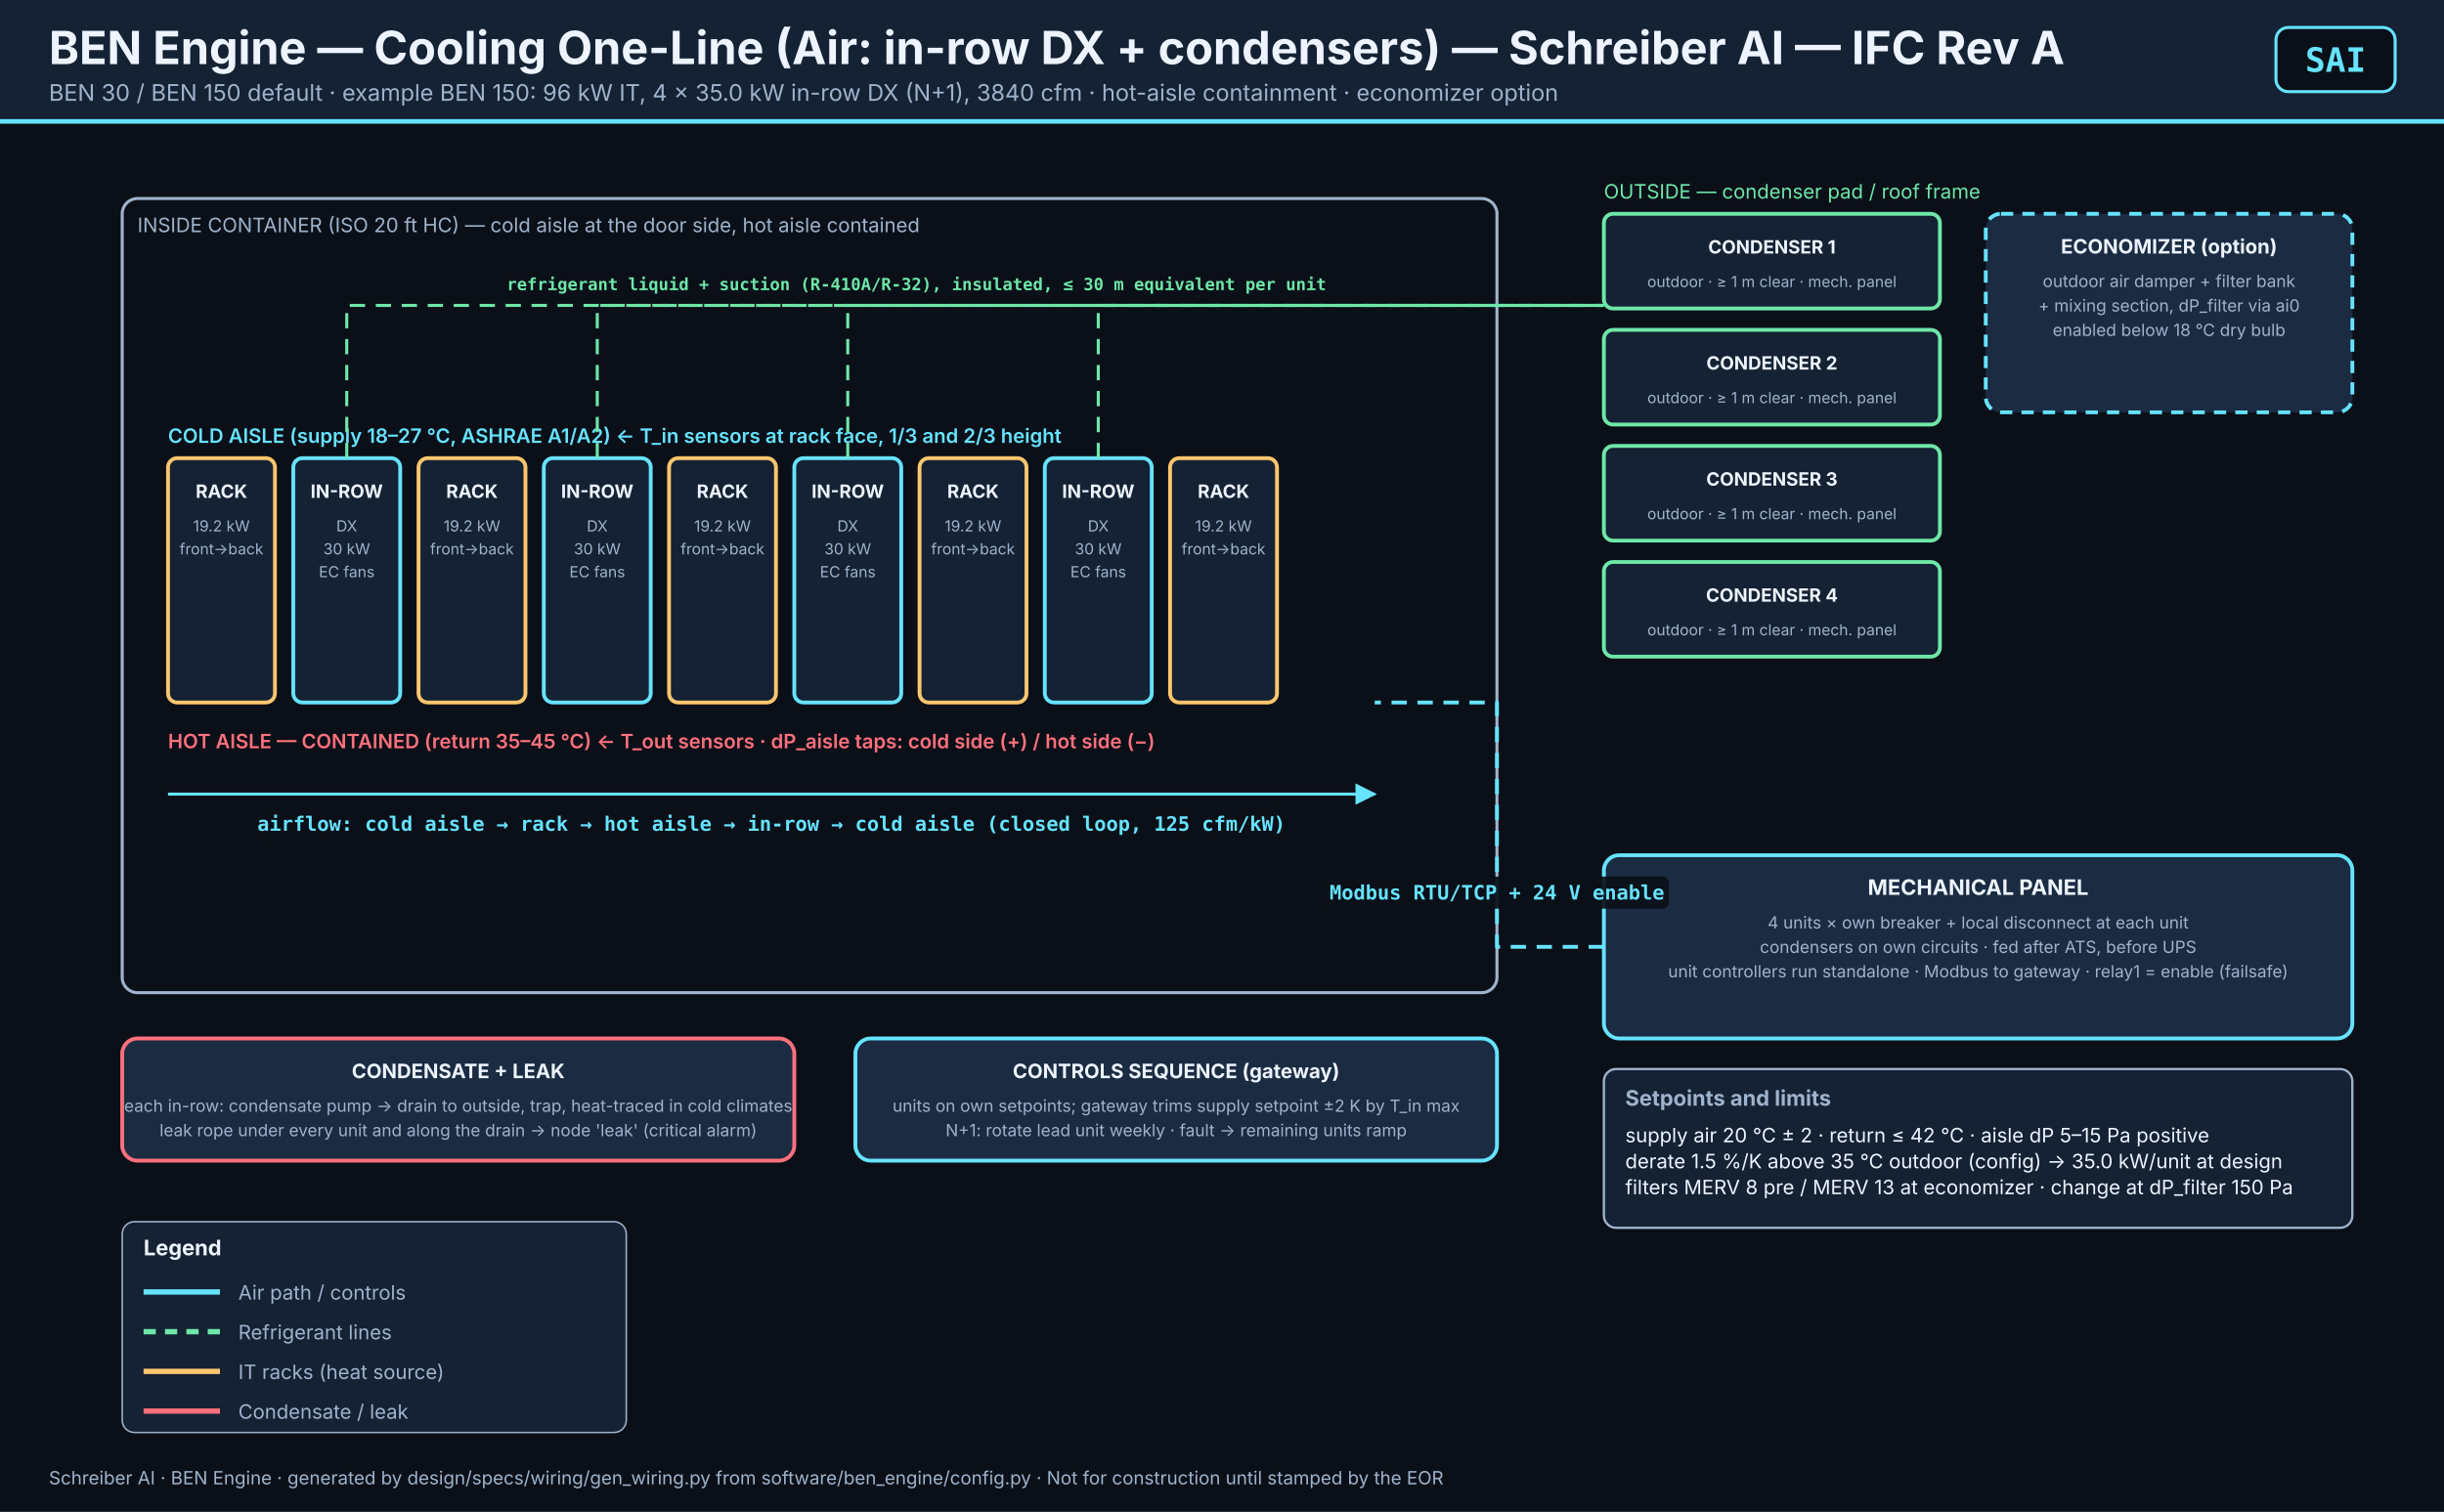
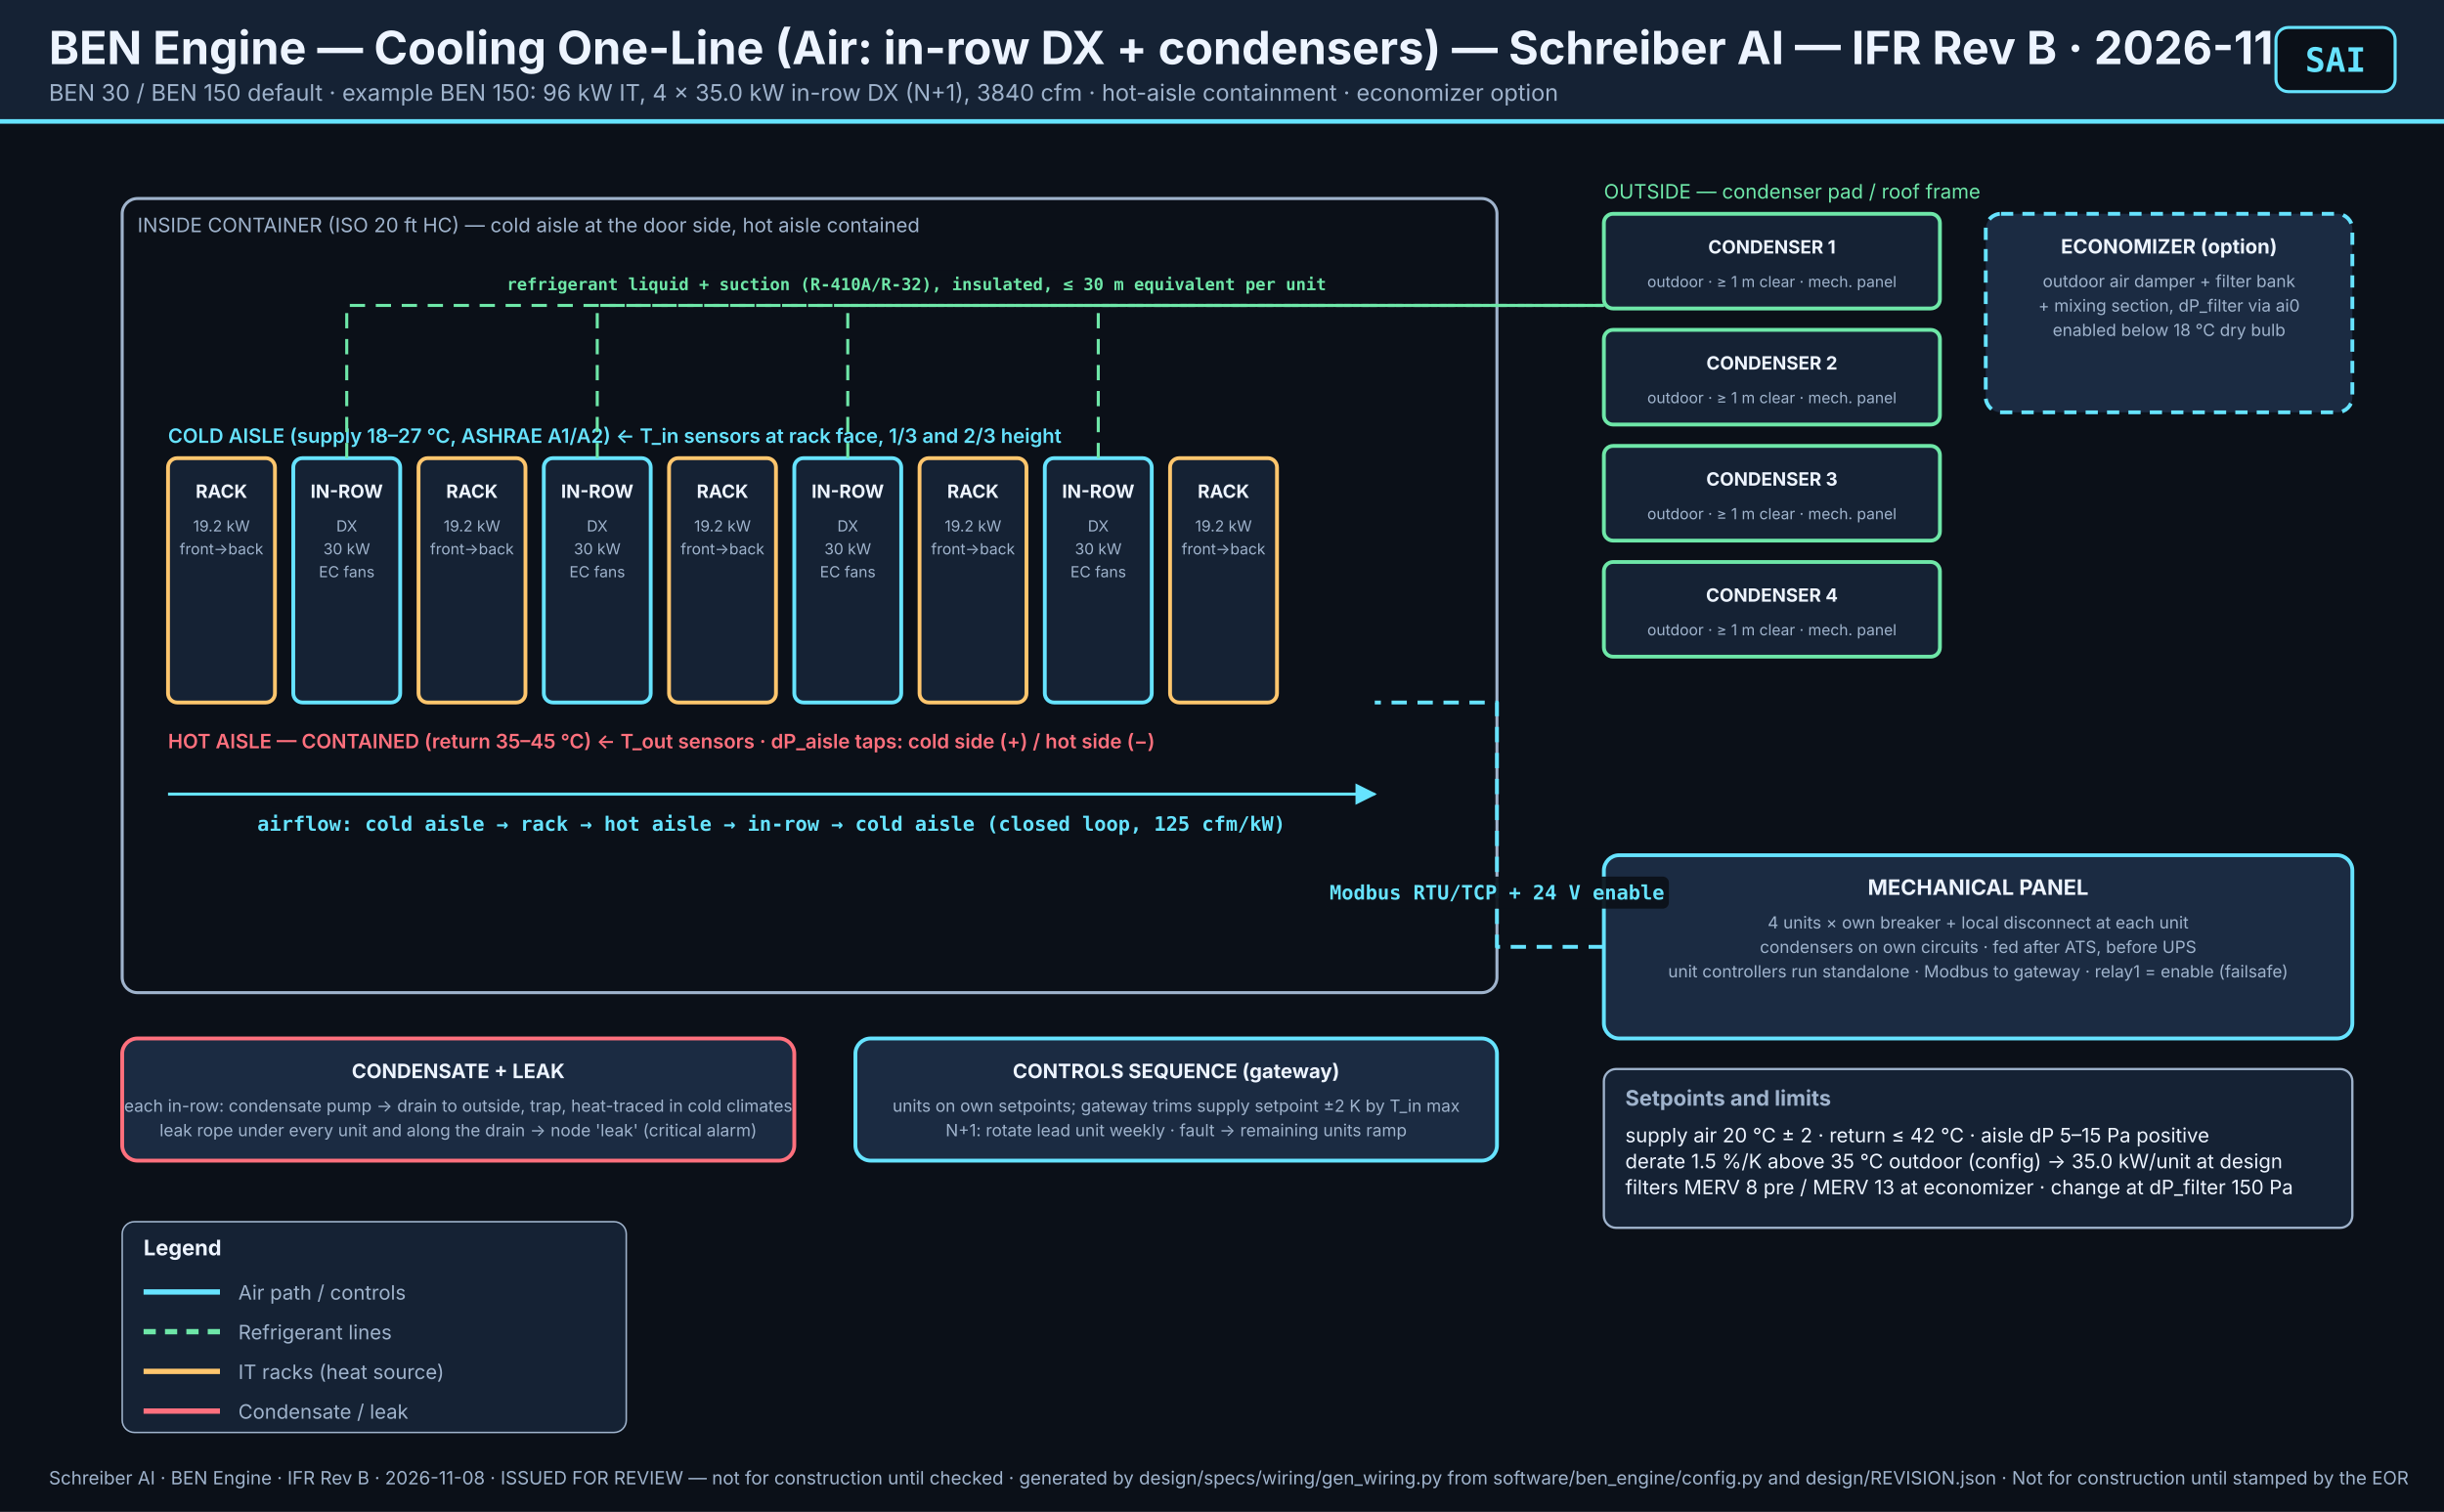
<svg xmlns="http://www.w3.org/2000/svg" viewBox="0 0 1600 990" width="1600" height="990" role="img" aria-label="04_cooling_one_line_air.svg">
  <defs>
    <marker id="arr-66E3FF" viewBox="0 0 10 10" refX="9" refY="5" markerWidth="7" markerHeight="7" orient="auto-start-reverse">
      <path d="M0,0 L10,5 L0,10 z" fill="#66E3FF" />
    </marker>
    <marker id="arr-FFC66D" viewBox="0 0 10 10" refX="9" refY="5" markerWidth="7" markerHeight="7" orient="auto-start-reverse">
      <path d="M0,0 L10,5 L0,10 z" fill="#FFC66D" />
    </marker>
    <marker id="arr-FF707D" viewBox="0 0 10 10" refX="9" refY="5" markerWidth="7" markerHeight="7" orient="auto-start-reverse">
      <path d="M0,0 L10,5 L0,10 z" fill="#FF707D" />
    </marker>
    <marker id="arr-6EE7A8" viewBox="0 0 10 10" refX="9" refY="5" markerWidth="7" markerHeight="7" orient="auto-start-reverse">
      <path d="M0,0 L10,5 L0,10 z" fill="#6EE7A8" />
    </marker>
    <marker id="arr-9FB3CC" viewBox="0 0 10 10" refX="9" refY="5" markerWidth="7" markerHeight="7" orient="auto-start-reverse">
      <path d="M0,0 L10,5 L0,10 z" fill="#9FB3CC" />
    </marker>
  </defs>
  <rect width="1600" height="990" fill="#0B1018" />
  <rect x="0" y="0" width="1600" height="78" fill="#152234" />
  <rect x="0" y="78" width="1600" height="3" fill="#66E3FF" />
-   <text x="32" y="42" font-family="'Inter','Segoe UI',system-ui,sans-serif" font-size="30" font-weight="700" fill="#EDF4FF" text-anchor="start">BEN Engine — Cooling One-Line (Air: in-row DX + condensers) — Schreiber AI — IFC Rev A</text>
+   <text x="32" y="42" font-family="'Inter','Segoe UI',system-ui,sans-serif" font-size="30" font-weight="700" fill="#EDF4FF" text-anchor="start">BEN Engine — Cooling One-Line (Air: in-row DX + condensers) — Schreiber AI — IFR Rev B · 2026-11-08</text>
  <text x="32" y="66" font-family="'Inter','Segoe UI',system-ui,sans-serif" font-size="15" font-weight="400" fill="#9FB3CC" text-anchor="start">BEN 30 / BEN 150 default · example BEN 150: 96 kW IT, 4 × 35.0 kW in-row DX (N+1), 3840 cfm · hot-aisle containment · economizer option</text>
  <rect x="1490" y="18" width="78" height="42" rx="8" fill="#0B1018" stroke="#66E3FF" stroke-width="2" />
  <text x="1529" y="47" font-family="'JetBrains Mono',Consolas,monospace" font-size="22" font-weight="800" fill="#66E3FF" text-anchor="middle">SAI</text>
  <rect x="80" y="130" width="900" height="520" rx="10" fill="none" stroke="#9FB3CC" stroke-width="2" />
  <text x="90" y="152" font-family="'Inter','Segoe UI',system-ui,sans-serif" font-size="13" font-weight="400" fill="#9FB3CC" text-anchor="start">INSIDE CONTAINER (ISO 20 ft HC)  — cold aisle at the door side, hot aisle contained</text>
  <rect x="110" y="300" width="70" height="160" rx="6" fill="#152234" stroke="#FFC66D" stroke-width="2.5" />
  <text x="145.0" y="326" font-family="'Inter','Segoe UI',system-ui,sans-serif" font-size="12" font-weight="700" fill="#EDF4FF" text-anchor="middle">RACK</text>
  <text x="145.0" y="348" font-family="'Inter','Segoe UI',system-ui,sans-serif" font-size="10" font-weight="400" fill="#9FB3CC" text-anchor="middle">19.2 kW</text>
  <text x="145.0" y="363" font-family="'Inter','Segoe UI',system-ui,sans-serif" font-size="10" font-weight="400" fill="#9FB3CC" text-anchor="middle">front→back</text>
  <rect x="192" y="300" width="70" height="160" rx="6" fill="#152234" stroke="#66E3FF" stroke-width="2.5" />
  <text x="227.0" y="326" font-family="'Inter','Segoe UI',system-ui,sans-serif" font-size="12" font-weight="700" fill="#EDF4FF" text-anchor="middle">IN-ROW</text>
  <text x="227.0" y="348" font-family="'Inter','Segoe UI',system-ui,sans-serif" font-size="10" font-weight="400" fill="#9FB3CC" text-anchor="middle">DX</text>
  <text x="227.0" y="363" font-family="'Inter','Segoe UI',system-ui,sans-serif" font-size="10" font-weight="400" fill="#9FB3CC" text-anchor="middle">30 kW</text>
  <text x="227.0" y="378" font-family="'Inter','Segoe UI',system-ui,sans-serif" font-size="10" font-weight="400" fill="#9FB3CC" text-anchor="middle">EC fans</text>
  <rect x="274" y="300" width="70" height="160" rx="6" fill="#152234" stroke="#FFC66D" stroke-width="2.5" />
  <text x="309.0" y="326" font-family="'Inter','Segoe UI',system-ui,sans-serif" font-size="12" font-weight="700" fill="#EDF4FF" text-anchor="middle">RACK</text>
  <text x="309.0" y="348" font-family="'Inter','Segoe UI',system-ui,sans-serif" font-size="10" font-weight="400" fill="#9FB3CC" text-anchor="middle">19.2 kW</text>
  <text x="309.0" y="363" font-family="'Inter','Segoe UI',system-ui,sans-serif" font-size="10" font-weight="400" fill="#9FB3CC" text-anchor="middle">front→back</text>
  <rect x="356" y="300" width="70" height="160" rx="6" fill="#152234" stroke="#66E3FF" stroke-width="2.5" />
  <text x="391.0" y="326" font-family="'Inter','Segoe UI',system-ui,sans-serif" font-size="12" font-weight="700" fill="#EDF4FF" text-anchor="middle">IN-ROW</text>
  <text x="391.0" y="348" font-family="'Inter','Segoe UI',system-ui,sans-serif" font-size="10" font-weight="400" fill="#9FB3CC" text-anchor="middle">DX</text>
  <text x="391.0" y="363" font-family="'Inter','Segoe UI',system-ui,sans-serif" font-size="10" font-weight="400" fill="#9FB3CC" text-anchor="middle">30 kW</text>
  <text x="391.0" y="378" font-family="'Inter','Segoe UI',system-ui,sans-serif" font-size="10" font-weight="400" fill="#9FB3CC" text-anchor="middle">EC fans</text>
  <rect x="438" y="300" width="70" height="160" rx="6" fill="#152234" stroke="#FFC66D" stroke-width="2.5" />
  <text x="473.0" y="326" font-family="'Inter','Segoe UI',system-ui,sans-serif" font-size="12" font-weight="700" fill="#EDF4FF" text-anchor="middle">RACK</text>
  <text x="473.0" y="348" font-family="'Inter','Segoe UI',system-ui,sans-serif" font-size="10" font-weight="400" fill="#9FB3CC" text-anchor="middle">19.2 kW</text>
  <text x="473.0" y="363" font-family="'Inter','Segoe UI',system-ui,sans-serif" font-size="10" font-weight="400" fill="#9FB3CC" text-anchor="middle">front→back</text>
  <rect x="520" y="300" width="70" height="160" rx="6" fill="#152234" stroke="#66E3FF" stroke-width="2.5" />
  <text x="555.0" y="326" font-family="'Inter','Segoe UI',system-ui,sans-serif" font-size="12" font-weight="700" fill="#EDF4FF" text-anchor="middle">IN-ROW</text>
  <text x="555.0" y="348" font-family="'Inter','Segoe UI',system-ui,sans-serif" font-size="10" font-weight="400" fill="#9FB3CC" text-anchor="middle">DX</text>
  <text x="555.0" y="363" font-family="'Inter','Segoe UI',system-ui,sans-serif" font-size="10" font-weight="400" fill="#9FB3CC" text-anchor="middle">30 kW</text>
  <text x="555.0" y="378" font-family="'Inter','Segoe UI',system-ui,sans-serif" font-size="10" font-weight="400" fill="#9FB3CC" text-anchor="middle">EC fans</text>
  <rect x="602" y="300" width="70" height="160" rx="6" fill="#152234" stroke="#FFC66D" stroke-width="2.5" />
  <text x="637.0" y="326" font-family="'Inter','Segoe UI',system-ui,sans-serif" font-size="12" font-weight="700" fill="#EDF4FF" text-anchor="middle">RACK</text>
  <text x="637.0" y="348" font-family="'Inter','Segoe UI',system-ui,sans-serif" font-size="10" font-weight="400" fill="#9FB3CC" text-anchor="middle">19.2 kW</text>
  <text x="637.0" y="363" font-family="'Inter','Segoe UI',system-ui,sans-serif" font-size="10" font-weight="400" fill="#9FB3CC" text-anchor="middle">front→back</text>
  <rect x="684" y="300" width="70" height="160" rx="6" fill="#152234" stroke="#66E3FF" stroke-width="2.5" />
  <text x="719.0" y="326" font-family="'Inter','Segoe UI',system-ui,sans-serif" font-size="12" font-weight="700" fill="#EDF4FF" text-anchor="middle">IN-ROW</text>
  <text x="719.0" y="348" font-family="'Inter','Segoe UI',system-ui,sans-serif" font-size="10" font-weight="400" fill="#9FB3CC" text-anchor="middle">DX</text>
  <text x="719.0" y="363" font-family="'Inter','Segoe UI',system-ui,sans-serif" font-size="10" font-weight="400" fill="#9FB3CC" text-anchor="middle">30 kW</text>
  <text x="719.0" y="378" font-family="'Inter','Segoe UI',system-ui,sans-serif" font-size="10" font-weight="400" fill="#9FB3CC" text-anchor="middle">EC fans</text>
  <rect x="766" y="300" width="70" height="160" rx="6" fill="#152234" stroke="#FFC66D" stroke-width="2.5" />
  <text x="801.0" y="326" font-family="'Inter','Segoe UI',system-ui,sans-serif" font-size="12" font-weight="700" fill="#EDF4FF" text-anchor="middle">RACK</text>
  <text x="801.0" y="348" font-family="'Inter','Segoe UI',system-ui,sans-serif" font-size="10" font-weight="400" fill="#9FB3CC" text-anchor="middle">19.2 kW</text>
  <text x="801.0" y="363" font-family="'Inter','Segoe UI',system-ui,sans-serif" font-size="10" font-weight="400" fill="#9FB3CC" text-anchor="middle">front→back</text>
  <text x="110" y="290" font-family="'Inter','Segoe UI',system-ui,sans-serif" font-size="13" font-weight="600" fill="#66E3FF" text-anchor="start">COLD AISLE  (supply 18–27 °C, ASHRAE A1/A2)   ← T_in sensors at rack face, 1/3 and 2/3 height</text>
  <text x="110" y="490" font-family="'Inter','Segoe UI',system-ui,sans-serif" font-size="13" font-weight="600" fill="#FF707D" text-anchor="start">HOT AISLE — CONTAINED (return 35–45 °C)   ← T_out sensors · dP_aisle taps: cold side (+) / hot side (−)</text>
  <path d="M110,520 L900,520" fill="none" stroke="#66E3FF" stroke-width="2" stroke-linejoin="round" marker-end="url(#arr-66E3FF)" />
  <rect x="173.78" y="529.0" width="662.44" height="21" rx="4" fill="#0B1018" opacity="0.92" />
  <text x="505.0" y="544.0" font-family="'JetBrains Mono',Consolas,monospace" font-size="13" font-weight="600" fill="#66E3FF" text-anchor="middle">airflow: cold aisle → rack → hot aisle → in-row → cold aisle (closed loop, 125 cfm/kW)</text>
  <path d="M227,300 L227,200 L1050,200" fill="none" stroke="#6EE7A8" stroke-width="2" stroke-linejoin="round" stroke-dasharray="10 7" />
  <path d="M391,300 L391,200 L1050,200" fill="none" stroke="#6EE7A8" stroke-width="2" stroke-linejoin="round" stroke-dasharray="10 7" />
  <path d="M555,300 L555,200 L1050,200" fill="none" stroke="#6EE7A8" stroke-width="2" stroke-linejoin="round" stroke-dasharray="10 7" />
  <path d="M719,300 L719,200 L1050,200" fill="none" stroke="#6EE7A8" stroke-width="2" stroke-linejoin="round" stroke-dasharray="10 7" />
  <rect x="334.61" y="177" width="530.78" height="19" rx="4" fill="#0B1018" opacity="0.92" />
  <text x="600" y="190" font-family="'JetBrains Mono',Consolas,monospace" font-size="11" font-weight="600" fill="#6EE7A8" text-anchor="middle">refrigerant liquid + suction (R-410A/R-32), insulated, ≤ 30 m equivalent per unit</text>
  <rect x="1050" y="140" width="220" height="62" rx="6" fill="#152234" stroke="#6EE7A8" stroke-width="2.5" />
  <text x="1160.0" y="166" font-family="'Inter','Segoe UI',system-ui,sans-serif" font-size="12" font-weight="700" fill="#EDF4FF" text-anchor="middle">CONDENSER 1</text>
  <text x="1160.0" y="188" font-family="'Inter','Segoe UI',system-ui,sans-serif" font-size="10" font-weight="400" fill="#9FB3CC" text-anchor="middle">outdoor · ≥ 1 m clear · mech. panel</text>
  <rect x="1050" y="216" width="220" height="62" rx="6" fill="#152234" stroke="#6EE7A8" stroke-width="2.5" />
  <text x="1160.0" y="242" font-family="'Inter','Segoe UI',system-ui,sans-serif" font-size="12" font-weight="700" fill="#EDF4FF" text-anchor="middle">CONDENSER 2</text>
  <text x="1160.0" y="264" font-family="'Inter','Segoe UI',system-ui,sans-serif" font-size="10" font-weight="400" fill="#9FB3CC" text-anchor="middle">outdoor · ≥ 1 m clear · mech. panel</text>
  <rect x="1050" y="292" width="220" height="62" rx="6" fill="#152234" stroke="#6EE7A8" stroke-width="2.5" />
  <text x="1160.0" y="318" font-family="'Inter','Segoe UI',system-ui,sans-serif" font-size="12" font-weight="700" fill="#EDF4FF" text-anchor="middle">CONDENSER 3</text>
  <text x="1160.0" y="340" font-family="'Inter','Segoe UI',system-ui,sans-serif" font-size="10" font-weight="400" fill="#9FB3CC" text-anchor="middle">outdoor · ≥ 1 m clear · mech. panel</text>
  <rect x="1050" y="368" width="220" height="62" rx="6" fill="#152234" stroke="#6EE7A8" stroke-width="2.5" />
  <text x="1160.0" y="394" font-family="'Inter','Segoe UI',system-ui,sans-serif" font-size="12" font-weight="700" fill="#EDF4FF" text-anchor="middle">CONDENSER 4</text>
  <text x="1160.0" y="416" font-family="'Inter','Segoe UI',system-ui,sans-serif" font-size="10" font-weight="400" fill="#9FB3CC" text-anchor="middle">outdoor · ≥ 1 m clear · mech. panel</text>
  <text x="1050" y="130" font-family="'Inter','Segoe UI',system-ui,sans-serif" font-size="13" font-weight="400" fill="#6EE7A8" text-anchor="start">OUTSIDE — condenser pad / roof frame</text>
  <rect x="1300" y="140" width="240" height="130" rx="10" fill="#1B2B42" stroke="#66E3FF" stroke-width="2.5" stroke-dasharray="8 6" />
  <text x="1420.0" y="166" font-family="'Inter','Segoe UI',system-ui,sans-serif" font-size="13" font-weight="700" fill="#EDF4FF" text-anchor="middle">ECONOMIZER (option)</text>
  <text x="1420.0" y="188" font-family="'Inter','Segoe UI',system-ui,sans-serif" font-size="11" font-weight="400" fill="#9FB3CC" text-anchor="middle">outdoor air damper + filter bank</text>
  <text x="1420.0" y="204" font-family="'Inter','Segoe UI',system-ui,sans-serif" font-size="11" font-weight="400" fill="#9FB3CC" text-anchor="middle">+ mixing section, dP_filter via ai0</text>
  <text x="1420.0" y="220" font-family="'Inter','Segoe UI',system-ui,sans-serif" font-size="11" font-weight="400" fill="#9FB3CC" text-anchor="middle">enabled below 18 °C dry bulb</text>
  <rect x="1050" y="560" width="490" height="120" rx="10" fill="#1B2B42" stroke="#66E3FF" stroke-width="2.5" />
  <text x="1295.0" y="586" font-family="'Inter','Segoe UI',system-ui,sans-serif" font-size="14" font-weight="700" fill="#EDF4FF" text-anchor="middle">MECHANICAL PANEL</text>
  <text x="1295.0" y="608" font-family="'Inter','Segoe UI',system-ui,sans-serif" font-size="11" font-weight="400" fill="#9FB3CC" text-anchor="middle">4 units × own breaker + local disconnect at each unit</text>
  <text x="1295.0" y="624" font-family="'Inter','Segoe UI',system-ui,sans-serif" font-size="11" font-weight="400" fill="#9FB3CC" text-anchor="middle">condensers on own circuits · fed after ATS, before UPS</text>
  <text x="1295.0" y="640" font-family="'Inter','Segoe UI',system-ui,sans-serif" font-size="11" font-weight="400" fill="#9FB3CC" text-anchor="middle">unit controllers run standalone · Modbus to gateway · relay1 = enable (failsafe)</text>
  <path d="M1050,620 L980,620 L980,460 L900,460" fill="none" stroke="#66E3FF" stroke-width="2.5" stroke-linejoin="round" stroke-dasharray="10 7" />
  <rect x="867.44" y="574.0" width="225.12" height="21" rx="4" fill="#0B1018" opacity="0.92" />
  <text x="980.0" y="589.0" font-family="'JetBrains Mono',Consolas,monospace" font-size="13" font-weight="600" fill="#66E3FF" text-anchor="middle">Modbus RTU/TCP + 24 V enable</text>
  <rect x="80" y="680" width="440" height="80" rx="10" fill="#1B2B42" stroke="#FF707D" stroke-width="2.5" />
  <text x="300.0" y="706" font-family="'Inter','Segoe UI',system-ui,sans-serif" font-size="13" font-weight="700" fill="#EDF4FF" text-anchor="middle">CONDENSATE + LEAK</text>
  <text x="300.0" y="728" font-family="'Inter','Segoe UI',system-ui,sans-serif" font-size="11" font-weight="400" fill="#9FB3CC" text-anchor="middle">each in-row: condensate pump → drain to outside, trap, heat-traced in cold climates</text>
  <text x="300.0" y="744" font-family="'Inter','Segoe UI',system-ui,sans-serif" font-size="11" font-weight="400" fill="#9FB3CC" text-anchor="middle">leak rope under every unit and along the drain → node 'leak' (critical alarm)</text>
  <rect x="560" y="680" width="420" height="80" rx="10" fill="#1B2B42" stroke="#66E3FF" stroke-width="2.5" />
  <text x="770.0" y="706" font-family="'Inter','Segoe UI',system-ui,sans-serif" font-size="13" font-weight="700" fill="#EDF4FF" text-anchor="middle">CONTROLS SEQUENCE (gateway)</text>
  <text x="770.0" y="728" font-family="'Inter','Segoe UI',system-ui,sans-serif" font-size="11" font-weight="400" fill="#9FB3CC" text-anchor="middle">units on own setpoints; gateway trims supply setpoint ±2 K by T_in max</text>
  <text x="770.0" y="744" font-family="'Inter','Segoe UI',system-ui,sans-serif" font-size="11" font-weight="400" fill="#9FB3CC" text-anchor="middle">N+1: rotate lead unit weekly · fault → remaining units ramp</text>
  <rect x="1050" y="700" width="490" height="104" rx="8" fill="#152234" stroke="#9FB3CC" stroke-width="1.5" />
  <text x="1064" y="724" font-family="'Inter','Segoe UI',system-ui,sans-serif" font-size="14" font-weight="700" fill="#9FB3CC" text-anchor="start">Setpoints and limits</text>
  <text x="1064" y="748" font-family="'Inter','Segoe UI',system-ui,sans-serif" font-size="13" font-weight="400" fill="#EDF4FF" text-anchor="start">supply air 20 °C ± 2 · return ≤ 42 °C · aisle dP 5–15 Pa positive</text>
  <text x="1064" y="765" font-family="'Inter','Segoe UI',system-ui,sans-serif" font-size="13" font-weight="400" fill="#EDF4FF" text-anchor="start">derate 1.5 %/K above 35 °C outdoor (config) → 35.0 kW/unit at design</text>
  <text x="1064" y="782" font-family="'Inter','Segoe UI',system-ui,sans-serif" font-size="13" font-weight="400" fill="#EDF4FF" text-anchor="start">filters MERV 8 pre / MERV 13 at economizer · change at dP_filter 150 Pa</text>
  <rect x="80" y="800" width="330" height="138" rx="8" fill="#152234" stroke="#9FB3CC" stroke-width="1" />
  <text x="94" y="822" font-family="'Inter','Segoe UI',system-ui,sans-serif" font-size="14" font-weight="700" fill="#EDF4FF" text-anchor="start">Legend</text>
  <line x1="94" y1="846" x2="144" y2="846" stroke="#66E3FF" stroke-width="3.5" />
  <text x="156" y="851" font-family="'Inter','Segoe UI',system-ui,sans-serif" font-size="13" font-weight="400" fill="#9FB3CC" text-anchor="start">Air path / controls</text>
  <line x1="94" y1="872" x2="144" y2="872" stroke="#6EE7A8" stroke-width="3.5" stroke-dasharray="8 6" />
  <text x="156" y="877" font-family="'Inter','Segoe UI',system-ui,sans-serif" font-size="13" font-weight="400" fill="#9FB3CC" text-anchor="start">Refrigerant lines</text>
  <line x1="94" y1="898" x2="144" y2="898" stroke="#FFC66D" stroke-width="3.5" />
  <text x="156" y="903" font-family="'Inter','Segoe UI',system-ui,sans-serif" font-size="13" font-weight="400" fill="#9FB3CC" text-anchor="start">IT racks (heat source)</text>
  <line x1="94" y1="924" x2="144" y2="924" stroke="#FF707D" stroke-width="3.5" />
  <text x="156" y="929" font-family="'Inter','Segoe UI',system-ui,sans-serif" font-size="13" font-weight="400" fill="#9FB3CC" text-anchor="start">Condensate / leak</text>
-   <text x="32" y="972" font-family="'Inter','Segoe UI',system-ui,sans-serif" font-size="12" fill="#9FB3CC">Schreiber AI · BEN Engine · generated by design/specs/wiring/gen_wiring.py from software/ben_engine/config.py · Not for construction until stamped by the EOR</text>
+   <text x="32" y="972" font-family="'Inter','Segoe UI',system-ui,sans-serif" font-size="12" fill="#9FB3CC">Schreiber AI · BEN Engine · IFR Rev B · 2026-11-08 · ISSUED FOR REVIEW — not for construction until checked · generated by design/specs/wiring/gen_wiring.py from software/ben_engine/config.py and design/REVISION.json · Not for construction until stamped by the EOR</text>
</svg>
